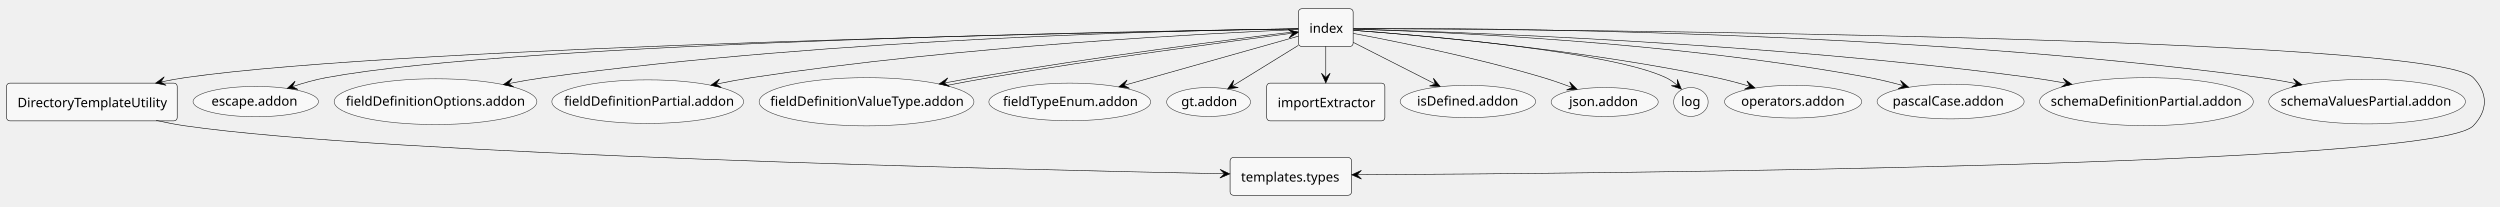
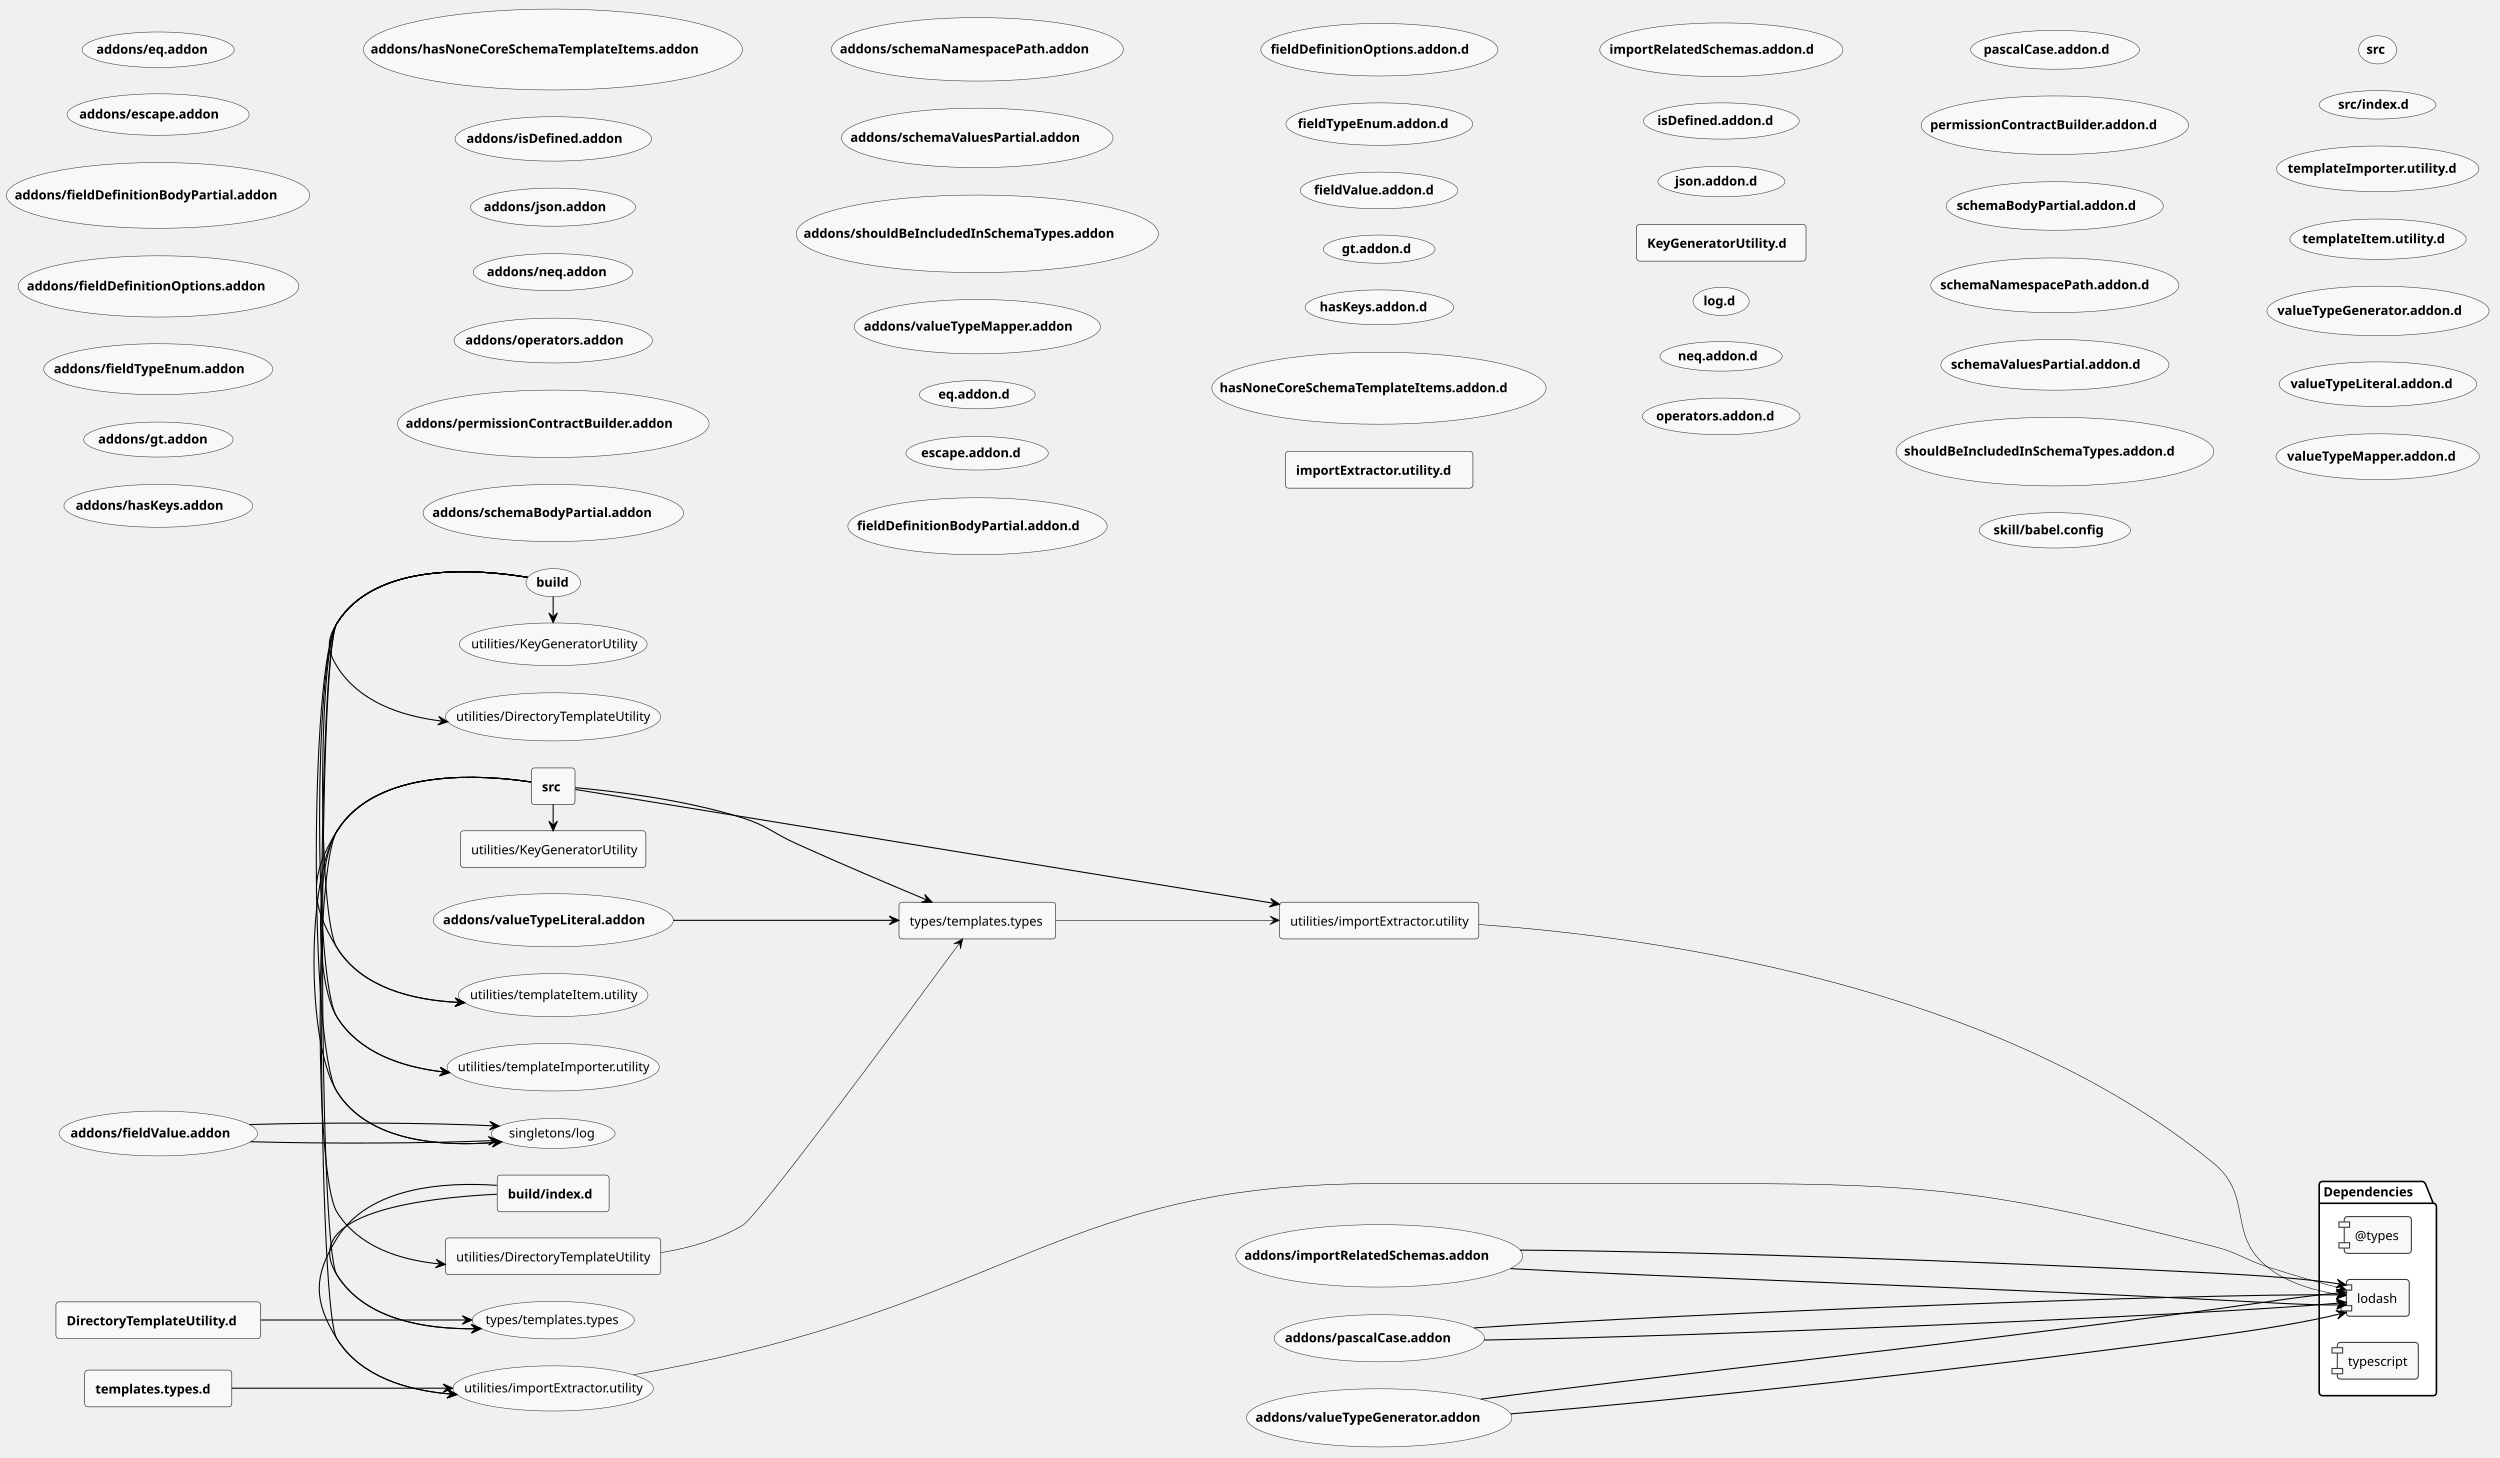
- <svg xmlns="http://www.w3.org/2000/svg" contentScriptType="application/ecmascript" contentStyleType="text/css" height="158.532px" preserveAspectRatio="none" style="width:1917px;height:158px;" version="1.1" viewBox="0 0 1917 158" width="1917.484px" zoomAndPan="magnify">
+ <svg xmlns="http://www.w3.org/2000/svg" contentScriptType="application/ecmascript" contentStyleType="text/css" height="1116.26px" preserveAspectRatio="none" style="width:1914px;height:1116px;" version="1.1" viewBox="0 0 1914 1116" width="1914.288px" zoomAndPan="magnify">
  <defs />
  <g>
-     <rect fill="#F8F8F8" height="28.925" rx="2.516" ry="2.516" style="stroke: #000000; stroke-width: 0.419;" width="41.94" x="995.649" y="6.71" />
-     <text fill="#000000" font-family="Tahoma, sans-serif" font-size="10.066" lengthAdjust="spacingAndGlyphs" textLength="25.164" x="1004.037" y="25.169">index</text>
-     <rect fill="#F8F8F8" height="28.925" rx="2.516" ry="2.516" style="stroke: #000000; stroke-width: 0.419;" width="130.852" x="5.033" y="63.748" />
-     <text fill="#000000" font-family="Tahoma, sans-serif" font-size="10.066" lengthAdjust="spacingAndGlyphs" textLength="114.076" x="13.421" y="82.207">DirectoryTemplateUtility</text>
-     <ellipse cx="196.133" cy="77.895" fill="#F8F8F8" rx="48.086" ry="11.63" style="stroke: #383838; stroke-width: 0.419;" />
-     <text fill="#000000" font-family="Tahoma, sans-serif" font-size="10.066" lengthAdjust="spacingAndGlyphs" textLength="67.942" x="162.162" y="81.034">escape.addon</text>
-     <ellipse cx="333.957" cy="77.947" fill="#F8F8F8" rx="77.705" ry="17.554" style="stroke: #383838; stroke-width: 0.419;" />
-     <text fill="#000000" font-family="Tahoma, sans-serif" font-size="10.066" lengthAdjust="spacingAndGlyphs" textLength="137.562" x="265.176" y="81.086">fieldDefinitionOptions.addon</text>
-     <ellipse cx="496.681" cy="77.947" fill="#F8F8F8" rx="73.51" ry="16.715" style="stroke: #383838; stroke-width: 0.419;" />
-     <text fill="#000000" font-family="Tahoma, sans-serif" font-size="10.066" lengthAdjust="spacingAndGlyphs" textLength="128.335" x="432.514" y="81.086">fieldDefinitionPartial.addon</text>
-     <ellipse cx="664.458" cy="78.034" fill="#F8F8F8" rx="82.335" ry="18.48" style="stroke: #383838; stroke-width: 0.419;" />
-     <text fill="#000000" font-family="Tahoma, sans-serif" font-size="10.066" lengthAdjust="spacingAndGlyphs" textLength="147.628" x="590.644" y="81.174">fieldDefinitionValueType.addon</text>
-     <ellipse cx="820.289" cy="78.165" fill="#F8F8F8" rx="62.019" ry="14.417" style="stroke: #383838; stroke-width: 0.419;" />
-     <text fill="#000000" font-family="Tahoma, sans-serif" font-size="10.066" lengthAdjust="spacingAndGlyphs" textLength="102.333" x="769.122" y="81.304">fieldTypeEnum.addon</text>
-     <ellipse cx="926.746" cy="78.211" fill="#F8F8F8" rx="32.172" ry="11.107" style="stroke: #383838; stroke-width: 0.419;" />
-     <text fill="#000000" font-family="Tahoma, sans-serif" font-size="10.066" lengthAdjust="spacingAndGlyphs" textLength="41.94" x="905.776" y="81.35">gt.addon</text>
-     <rect fill="#F8F8F8" height="28.925" rx="2.516" ry="2.516" style="stroke: #000000; stroke-width: 0.419;" width="90.59" x="971.324" y="63.748" />
-     <text fill="#000000" font-family="Tahoma, sans-serif" font-size="10.066" lengthAdjust="spacingAndGlyphs" textLength="73.814" x="979.712" y="82.207">importExtractor</text>
-     <ellipse cx="1125.608" cy="77.829" fill="#F8F8F8" rx="51.952" ry="12.403" style="stroke: #383838; stroke-width: 0.419;" />
-     <text fill="#000000" font-family="Tahoma, sans-serif" font-size="10.066" lengthAdjust="spacingAndGlyphs" textLength="78.008" x="1086.604" y="80.968">isDefined.addon</text>
-     <ellipse cx="1230.479" cy="78.211" fill="#F8F8F8" rx="41.069" ry="11.107" style="stroke: #383838; stroke-width: 0.419;" />
-     <text fill="#000000" font-family="Tahoma, sans-serif" font-size="10.066" lengthAdjust="spacingAndGlyphs" textLength="54.522" x="1203.218" y="81.35">json.addon</text>
-     <ellipse cx="1296.579" cy="78.186" fill="#F8F8F8" rx="13.224" ry="11.082" style="stroke: #383838; stroke-width: 0.419;" />
-     <text fill="#000000" font-family="Tahoma, sans-serif" font-size="10.066" lengthAdjust="spacingAndGlyphs" textLength="15.098" x="1289.03" y="81.325">log</text>
-     <ellipse cx="1374.975" cy="77.962" fill="#F8F8F8" rx="52.616" ry="12.536" style="stroke: #383838; stroke-width: 0.419;" />
-     <text fill="#000000" font-family="Tahoma, sans-serif" font-size="10.066" lengthAdjust="spacingAndGlyphs" textLength="79.686" x="1335.133" y="81.101">operators.addon</text>
-     <ellipse cx="1495.729" cy="77.872" fill="#F8F8F8" rx="56.358" ry="13.285" style="stroke: #383838; stroke-width: 0.419;" />
-     <text fill="#000000" font-family="Tahoma, sans-serif" font-size="10.066" lengthAdjust="spacingAndGlyphs" textLength="88.912" x="1451.273" y="81.011">pascalCase.addon</text>
-     <ellipse cx="1645.879" cy="77.957" fill="#F8F8F8" rx="81.948" ry="18.403" style="stroke: #383838; stroke-width: 0.419;" />
-     <text fill="#000000" font-family="Tahoma, sans-serif" font-size="10.066" lengthAdjust="spacingAndGlyphs" textLength="146.789" x="1572.485" y="81.096">schemaDefinitionPartial.addon</text>
-     <ellipse cx="1815.07" cy="77.908" fill="#F8F8F8" rx="75.411" ry="17.095" style="stroke: #383838; stroke-width: 0.419;" />
-     <text fill="#000000" font-family="Tahoma, sans-serif" font-size="10.066" lengthAdjust="spacingAndGlyphs" textLength="132.53" x="1748.805" y="81.047">schemaValuesPartial.addon</text>
-     <rect fill="#F8F8F8" height="28.925" rx="2.516" ry="2.516" style="stroke: #000000; stroke-width: 0.419;" width="93.106" x="943.224" y="120.786" />
-     <text fill="#000000" font-family="Tahoma, sans-serif" font-size="10.066" lengthAdjust="spacingAndGlyphs" textLength="76.33" x="951.612" y="139.245">templates.types</text>
-     <path d="M119.687,92.348 C127.039,93.974 134.563,95.423 141.756,96.461 C296.921,118.857 779.905,130.098 938.644,133.257 " fill="none" id="_DirectoryTemplateUtility-&gt;_templates_types" style="stroke: #000000; stroke-width: 0.419;" />
-     <polygon fill="#000000" points="943.014,133.344,935.534,129.838,938.821,133.26,935.4,136.547,943.014,133.344" style="stroke: #000000; stroke-width: 0.419;" />
-     <path d="M725.434,65.611 C736.378,63.487 747.665,61.371 758.27,59.554 C843.441,44.965 944.734,31.602 991.195,25.42 " fill="none" id="fieldDefinitionValueType.addon-&gt;_index" style="stroke: #000000; stroke-width: 0.419;" />
-     <polygon fill="#000000" points="995.514,24.844,987.59,22.511,991.357,25.396,988.472,29.163,995.514,24.844" style="stroke: #000000; stroke-width: 0.419;" />
-     <path d="M995.64,24.029 C949.96,29.386 838.784,43.752 746.527,59.554 C739.265,60.798 731.683,62.183 724.184,63.614 " fill="none" id="_index-&gt;fieldDefinitionValueType.addon" style="stroke: #000000; stroke-width: 0.419;" />
-     <polygon fill="#000000" points="720.029,64.413,728.076,66.283,724.148,63.621,726.809,59.693,720.029,64.413" style="stroke: #000000; stroke-width: 0.419;" />
-     <path d="M995.607,22.148 C879.384,24.107 314.247,34.778 141.756,59.554 C135.808,60.408 129.635,61.546 123.519,62.832 " fill="none" id="_index-&gt;_DirectoryTemplateUtility" style="stroke: #000000; stroke-width: 0.419;" />
-     <polygon fill="#000000" points="119.298,63.744,127.386,65.43,123.398,62.859,125.969,58.871,119.298,63.744" style="stroke: #000000; stroke-width: 0.419;" />
-     <path d="M995.414,22.086 C887.528,23.617 398.848,31.981 249.961,59.554 C241.501,61.121 232.536,63.682 224.406,66.372 " fill="none" id="_index-&gt;escape.addon" style="stroke: #000000; stroke-width: 0.419;" />
-     <polygon fill="#000000" points="220.238,67.786,228.465,68.539,224.21,66.439,226.31,62.184,220.238,67.786" style="stroke: #000000; stroke-width: 0.419;" />
-     <path d="M995.531,22.023 C918.052,23.046 641.958,28.768 416.881,59.554 C408.223,60.739 399.12,62.319 390.243,64.049 " fill="none" id="_index-&gt;fieldDefinitionOptions.addon" style="stroke: #000000; stroke-width: 0.419;" />
-     <polygon fill="#000000" points="385.907,64.909,393.964,66.731,390.02,64.093,392.659,60.149,385.907,64.909" style="stroke: #000000; stroke-width: 0.419;" />
-     <path d="M995.64,22.622 C932.144,25.297 736.492,35.086 576.252,59.554 C567.446,60.899 558.16,62.645 549.159,64.516 " fill="none" id="_index-&gt;fieldDefinitionPartial.addon" style="stroke: #000000; stroke-width: 0.419;" />
-     <polygon fill="#000000" points="545.047,65.382,553.126,67.108,549.151,64.517,551.742,60.542,545.047,65.382" style="stroke: #000000; stroke-width: 0.419;" />
-     <path d="M995.615,27.733 C963.867,36.686 903.046,53.843 862.071,65.398 " fill="none" id="_index-&gt;fieldTypeEnum.addon" style="stroke: #000000; stroke-width: 0.419;" />
-     <polygon fill="#000000" points="857.927,66.569,866.104,67.749,861.964,65.43,864.282,61.29,857.927,66.569" style="stroke: #000000; stroke-width: 0.419;" />
-     <path d="M995.573,34.788 C980.198,44.275 959.555,57.007 944.918,66.033 " fill="none" id="_index-&gt;gt.addon" style="stroke: #000000; stroke-width: 0.419;" />
-     <polygon fill="#000000" points="941.337,68.243,949.523,67.131,944.905,66.039,945.997,61.422,941.337,68.243" style="stroke: #000000; stroke-width: 0.419;" />
-     <path d="M1016.619,35.494 C1016.619,42.667 1016.619,51.541 1016.619,59.256 " fill="none" id="_index-&gt;_importExtractor" style="stroke: #000000; stroke-width: 0.419;" />
-     <polygon fill="#000000" points="1016.619,63.642,1019.974,56.093,1016.619,59.448,1013.263,56.093,1016.619,63.642" style="stroke: #000000; stroke-width: 0.419;" />
-     <path d="M1037.647,32.482 C1055.555,41.577 1081.34,54.668 1100.372,64.331 " fill="none" id="_index-&gt;isDefined.addon" style="stroke: #000000; stroke-width: 0.419;" />
-     <polygon fill="#000000" points="1104.331,66.339,1099.111,59.936,1100.589,64.445,1096.081,65.923,1104.331,66.339" style="stroke: #000000; stroke-width: 0.419;" />
-     <path d="M1037.672,25.613 C1069.563,31.589 1131.877,44.105 1183.539,59.554 C1190.66,61.683 1198.243,64.348 1205.205,66.957 " fill="none" id="_index-&gt;json.addon" style="stroke: #000000; stroke-width: 0.419;" />
-     <polygon fill="#000000" points="1209.441,68.568,1203.571,62.755,1205.519,67.082,1201.192,69.03,1209.441,68.568" style="stroke: #000000; stroke-width: 0.419;" />
-     <path d="M1037.706,23.26 C1091.926,27.241 1234.873,39.4 1277.484,59.554 C1280.528,60.995 1283.431,63.081 1286.014,65.318 " fill="none" id="_index-&gt;log" style="stroke: #000000; stroke-width: 0.419;" />
-     <polygon fill="#000000" points="1289.327,68.414,1286.103,60.808,1286.264,65.55,1281.521,65.71,1289.327,68.414" style="stroke: #000000; stroke-width: 0.419;" />
-     <path d="M1037.874,23.269 C1087.186,26.921 1213.022,37.762 1316.068,59.554 C1324.481,61.334 1333.431,63.743 1341.735,66.209 " fill="none" id="_index-&gt;operators.addon" style="stroke: #000000; stroke-width: 0.419;" />
-     <polygon fill="#000000" points="1345.762,67.422,1339.502,62.031,1341.746,66.212,1337.565,68.456,1345.762,67.422" style="stroke: #000000; stroke-width: 0.419;" />
-     <path d="M1037.63,22.331 C1099.047,24.152 1283.447,31.721 1433.499,59.554 C1442.022,61.135 1451.055,63.367 1459.519,65.715 " fill="none" id="_index-&gt;pascalCase.addon" style="stroke: #000000; stroke-width: 0.419;" />
-     <polygon fill="#000000" points="1463.62,66.874,1457.266,61.596,1459.584,65.736,1455.444,68.054,1463.62,66.874" style="stroke: #000000; stroke-width: 0.419;" />
-     <path d="M1037.605,22.309 C1110.06,24.241 1356.305,32.511 1557.641,59.554 C1566.423,60.734 1575.641,62.257 1584.667,63.913 " fill="none" id="_index-&gt;schemaDefinitionPartial.addon" style="stroke: #000000; stroke-width: 0.419;" />
-     <polygon fill="#000000" points="1588.802,64.683,1581.994,60.004,1584.679,63.916,1580.767,66.601,1588.802,64.683" style="stroke: #000000; stroke-width: 0.419;" />
-     <path d="M1037.857,21.685 C1124.63,21.441 1460.676,23.044 1733.788,59.554 C1742.67,60.742 1752.023,62.387 1761.099,64.2 " fill="none" id="_index-&gt;schemaValuesPartial.addon" style="stroke: #000000; stroke-width: 0.419;" />
-     <polygon fill="#000000" points="1765.243,65.043,1758.517,60.245,1761.133,64.204,1757.175,66.82,1765.243,65.043" style="stroke: #000000; stroke-width: 0.419;" />
-     <path d="M1037.773,21.898 C1168.868,22.556 1865.856,27.553 1896.514,59.554 C1907.863,71.399 1907.871,84.624 1896.514,96.461 C1866.737,127.503 1227.793,133.052 1040.776,134.012 " fill="none" id="_index-&gt;_templates_types" style="stroke: #000000; stroke-width: 0.419;" />
-     <polygon fill="#000000" points="1036.439,134.034,1044.007,137.346,1040.633,134.01,1043.969,130.636,1036.439,134.034" style="stroke: #000000; stroke-width: 0.419;" />
+     <path d="M1778.02,904.513 L1854.722,904.513 A3.672,3.672 0 0 1 1857.17,906.961 L1862.881,921.228 L1862.881,921.228 A2.448,2.448 0 0 1 1865.329,923.676 L1865.329,1066.077 A2.448,2.448 0 0 1 1862.881,1068.525 L1778.02,1068.525 A2.448,2.448 0 0 1 1775.572,1066.077 L1775.572,906.961 A2.448,2.448 0 0 1 1778.02,904.513 " fill="#FFFFFF" style="stroke: #000000; stroke-width: 1.224;" />
+     <line style="stroke: #000000; stroke-width: 1.224;" x1="1775.572" x2="1862.881" y1="921.228" y2="921.228" />
+     <text fill="#000000" font-family="Tahoma, sans-serif" font-size="9.792" font-weight="bold" lengthAdjust="spacingAndGlyphs" textLength="76.702" x="1778.835" y="915.942">Dependencies</text>
+     <rect fill="#F8F8F8" height="28.139" rx="2.448" ry="2.448" style="stroke: #383838; stroke-width: 0.816;" width="51.407" x="1794.747" y="931.441" />
+     <rect fill="#F8F8F8" height="4.08" style="stroke: #383838; stroke-width: 0.816;" width="8.16" x="1790.667" y="935.521" />
+     <rect fill="#F8F8F8" height="4.08" style="stroke: #383838; stroke-width: 0.816;" width="8.16" x="1790.667" y="951.419" />
+     <text fill="#000000" font-family="Tahoma, sans-serif" font-size="9.792" lengthAdjust="spacingAndGlyphs" textLength="35.087" x="1802.907" y="949.397">@types</text>
+     <rect fill="#F8F8F8" height="28.139" rx="2.448" ry="2.448" style="stroke: #383838; stroke-width: 0.816;" width="48.143" x="1796.379" y="979.583" />
+     <rect fill="#F8F8F8" height="4.08" style="stroke: #383838; stroke-width: 0.816;" width="8.16" x="1792.299" y="983.663" />
+     <rect fill="#F8F8F8" height="4.08" style="stroke: #383838; stroke-width: 0.816;" width="8.16" x="1792.299" y="999.562" />
+     <text fill="#000000" font-family="Tahoma, sans-serif" font-size="9.792" lengthAdjust="spacingAndGlyphs" textLength="31.823" x="1804.539" y="997.54">lodash</text>
+     <rect fill="#F8F8F8" height="28.139" rx="2.448" ry="2.448" style="stroke: #383838; stroke-width: 0.816;" width="62.014" x="1789.443" y="1027.726" />
+     <rect fill="#F8F8F8" height="4.08" style="stroke: #383838; stroke-width: 0.816;" width="8.16" x="1785.363" y="1031.806" />
+     <rect fill="#F8F8F8" height="4.08" style="stroke: #383838; stroke-width: 0.816;" width="8.16" x="1785.363" y="1047.705" />
+     <text fill="#000000" font-family="Tahoma, sans-serif" font-size="9.792" lengthAdjust="spacingAndGlyphs" textLength="45.695" x="1797.603" y="1045.683">typescript</text>
+     <ellipse cx="121.072" cy="38.086" fill="#F8F8F8" rx="58.241" ry="13.607" style="stroke: #383838; stroke-width: 0.408;" />
+     <text fill="#000000" font-family="Tahoma, sans-serif" font-size="9.792" font-weight="bold" lengthAdjust="spacingAndGlyphs" textLength="94.654" x="73.745" y="41.139">addons/eq.addon</text>
+     <ellipse cx="121.079" cy="87.699" fill="#F8F8F8" rx="69.672" ry="15.893" style="stroke: #383838; stroke-width: 0.408;" />
+     <text fill="#000000" font-family="Tahoma, sans-serif" font-size="9.792" font-weight="bold" lengthAdjust="spacingAndGlyphs" textLength="120.765" x="60.696" y="90.752">addons/escape.addon</text>
+     <ellipse cx="121.001" cy="149.616" fill="#F8F8F8" rx="116.105" ry="25.179" style="stroke: #383838; stroke-width: 0.408;" />
+     <text fill="#000000" font-family="Tahoma, sans-serif" font-size="9.792" font-weight="bold" lengthAdjust="spacingAndGlyphs" textLength="219.499" x="11.252" y="152.67">addons/fieldDefinitionBodyPartial.addon</text>
+     <ellipse cx="121.335" cy="219.286" fill="#F8F8F8" rx="107.464" ry="23.451" style="stroke: #383838; stroke-width: 0.408;" />
+     <text fill="#000000" font-family="Tahoma, sans-serif" font-size="9.792" font-weight="bold" lengthAdjust="spacingAndGlyphs" textLength="201.547" x="20.562" y="222.34">addons/fieldDefinitionOptions.addon</text>
+     <ellipse cx="121.153" cy="282.651" fill="#F8F8F8" rx="87.698" ry="19.498" style="stroke: #383838; stroke-width: 0.408;" />
+     <text fill="#000000" font-family="Tahoma, sans-serif" font-size="9.792" font-weight="bold" lengthAdjust="spacingAndGlyphs" textLength="159.932" x="41.187" y="285.705">addons/fieldTypeEnum.addon</text>
+     <ellipse cx="121.252" cy="867.81" fill="#F8F8F8" rx="75.965" ry="17.151" style="stroke: #383838; stroke-width: 0.408;" />
+     <text fill="#000000" font-family="Tahoma, sans-serif" font-size="9.792" font-weight="bold" lengthAdjust="spacingAndGlyphs" textLength="134.637" x="53.934" y="870.864">addons/fieldValue.addon</text>
+     <ellipse cx="121.261" cy="336.528" fill="#F8F8F8" rx="57.207" ry="13.4" style="stroke: #383838; stroke-width: 0.408;" />
+     <text fill="#000000" font-family="Tahoma, sans-serif" font-size="9.792" font-weight="bold" lengthAdjust="spacingAndGlyphs" textLength="92.206" x="75.158" y="339.581">addons/gt.addon</text>
+     <ellipse cx="121.207" cy="387.271" fill="#F8F8F8" rx="72.249" ry="16.408" style="stroke: #383838; stroke-width: 0.408;" />
+     <text fill="#000000" font-family="Tahoma, sans-serif" font-size="9.792" font-weight="bold" lengthAdjust="spacingAndGlyphs" textLength="126.477" x="57.969" y="390.324">addons/hasKeys.addon</text>
+     <ellipse cx="423.324" cy="37.909" fill="#F8F8F8" rx="145.075" ry="30.973" style="stroke: #383838; stroke-width: 0.408;" />
+     <text fill="#000000" font-family="Tahoma, sans-serif" font-size="9.792" font-weight="bold" lengthAdjust="spacingAndGlyphs" textLength="279.065" x="283.791" y="40.963">addons/hasNoneCoreSchemaTemplateItems.addon</text>
+     <ellipse cx="1055.944" cy="961.482" fill="#F8F8F8" rx="109.815" ry="23.921" style="stroke: #383838; stroke-width: 0.408;" />
+     <text fill="#000000" font-family="Tahoma, sans-serif" font-size="9.792" font-weight="bold" lengthAdjust="spacingAndGlyphs" textLength="206.443" x="952.722" y="964.535">addons/importRelatedSchemas.addon</text>
+     <ellipse cx="423.642" cy="106.352" fill="#F8F8F8" rx="75.219" ry="17.002" style="stroke: #383838; stroke-width: 0.408;" />
+     <text fill="#000000" font-family="Tahoma, sans-serif" font-size="9.792" font-weight="bold" lengthAdjust="spacingAndGlyphs" textLength="133.005" x="357.14" y="109.405">addons/isDefined.addon</text>
+     <ellipse cx="423.417" cy="158.611" fill="#F8F8F8" rx="63.162" ry="14.591" style="stroke: #383838; stroke-width: 0.408;" />
+     <text fill="#000000" font-family="Tahoma, sans-serif" font-size="9.792" font-weight="bold" lengthAdjust="spacingAndGlyphs" textLength="106.077" x="370.378" y="161.665">addons/json.addon</text>
+     <ellipse cx="423.33" cy="208.369" fill="#F8F8F8" rx="61.035" ry="14.165" style="stroke: #383838; stroke-width: 0.408;" />
+     <text fill="#000000" font-family="Tahoma, sans-serif" font-size="9.792" font-weight="bold" lengthAdjust="spacingAndGlyphs" textLength="101.181" x="372.739" y="211.422">addons/neq.addon</text>
+     <ellipse cx="423.573" cy="260.721" fill="#F8F8F8" rx="75.965" ry="17.151" style="stroke: #383838; stroke-width: 0.408;" />
+     <text fill="#000000" font-family="Tahoma, sans-serif" font-size="9.792" font-weight="bold" lengthAdjust="spacingAndGlyphs" textLength="134.637" x="356.254" y="263.775">addons/operators.addon</text>
+     <ellipse cx="1055.977" cy="1024.564" fill="#F8F8F8" rx="80.473" ry="18.053" style="stroke: #383838; stroke-width: 0.408;" />
+     <text fill="#000000" font-family="Tahoma, sans-serif" font-size="9.792" font-weight="bold" lengthAdjust="spacingAndGlyphs" textLength="144.428" x="983.763" y="1027.617">addons/pascalCase.addon</text>
+     <ellipse cx="423.62" cy="324.459" fill="#F8F8F8" rx="119.26" ry="25.81" style="stroke: #383838; stroke-width: 0.408;" />
+     <text fill="#000000" font-family="Tahoma, sans-serif" font-size="9.792" font-weight="bold" lengthAdjust="spacingAndGlyphs" textLength="226.026" x="310.607" y="327.512">addons/permissionContractBuilder.addon</text>
+     <ellipse cx="423.605" cy="392.753" fill="#F8F8F8" rx="99.661" ry="21.89" style="stroke: #383838; stroke-width: 0.408;" />
+     <text fill="#000000" font-family="Tahoma, sans-serif" font-size="9.792" font-weight="bold" lengthAdjust="spacingAndGlyphs" textLength="185.227" x="330.991" y="395.807">addons/schemaBodyPartial.addon</text>
+     <ellipse cx="748.242" cy="37.778" fill="#F8F8F8" rx="111.778" ry="24.314" style="stroke: #383838; stroke-width: 0.408;" />
+     <text fill="#000000" font-family="Tahoma, sans-serif" font-size="9.792" font-weight="bold" lengthAdjust="spacingAndGlyphs" textLength="210.523" x="642.981" y="40.831">addons/schemaNamespacePath.addon</text>
+     <ellipse cx="748.161" cy="105.569" fill="#F8F8F8" rx="103.945" ry="22.747" style="stroke: #383838; stroke-width: 0.408;" />
+     <text fill="#000000" font-family="Tahoma, sans-serif" font-size="9.792" font-weight="bold" lengthAdjust="spacingAndGlyphs" textLength="194.203" x="651.06" y="108.623">addons/schemaValuesPartial.addon</text>
+     <ellipse cx="748.232" cy="179.022" fill="#F8F8F8" rx="138.695" ry="29.697" style="stroke: #383838; stroke-width: 0.408;" />
+     <text fill="#000000" font-family="Tahoma, sans-serif" font-size="9.792" font-weight="bold" lengthAdjust="spacingAndGlyphs" textLength="266.009" x="615.227" y="182.075">addons/shouldBeIncludedInSchemaTypes.addon</text>
+     <ellipse cx="1055.894" cy="1085.501" fill="#F8F8F8" rx="101.606" ry="22.28" style="stroke: #383838; stroke-width: 0.408;" />
+     <text fill="#000000" font-family="Tahoma, sans-serif" font-size="9.792" font-weight="bold" lengthAdjust="spacingAndGlyphs" textLength="189.307" x="961.241" y="1088.555">addons/valueTypeGenerator.addon</text>
+     <ellipse cx="423.617" cy="704.542" fill="#F8F8F8" rx="91.921" ry="20.343" style="stroke: #383838; stroke-width: 0.408;" />
+     <text fill="#000000" font-family="Tahoma, sans-serif" font-size="9.792" font-weight="bold" lengthAdjust="spacingAndGlyphs" textLength="168.908" x="339.163" y="707.595">addons/valueTypeLiteral.addon</text>
+     <ellipse cx="748.243" cy="250.096" fill="#F8F8F8" rx="94.236" ry="20.805" style="stroke: #383838; stroke-width: 0.408;" />
+     <text fill="#000000" font-family="Tahoma, sans-serif" font-size="9.792" font-weight="bold" lengthAdjust="spacingAndGlyphs" textLength="173.804" x="661.341" y="253.149">addons/valueTypeMapper.addon</text>
+     <ellipse cx="423.597" cy="446.13" fill="#F8F8F8" rx="20.911" ry="10.805" style="stroke: #383838; stroke-width: 0.408;" />
+     <text fill="#000000" font-family="Tahoma, sans-serif" font-size="9.792" font-weight="bold" lengthAdjust="spacingAndGlyphs" textLength="26.111" x="410.542" y="449.184">build</text>
+     <rect fill="#F8F8F8" height="28.139" rx="2.448" ry="2.448" style="stroke: #000000; stroke-width: 0.408;" width="85.678" x="380.654" y="899.617" />
+     <text fill="#000000" font-family="Tahoma, sans-serif" font-size="9.792" font-weight="bold" lengthAdjust="spacingAndGlyphs" textLength="69.358" x="388.814" y="917.574">build/index.d</text>
+     <rect fill="#F8F8F8" height="28.139" rx="2.448" ry="2.448" style="stroke: #000000; stroke-width: 0.408;" width="156.668" x="42.839" y="996.719" />
+     <text fill="#000000" font-family="Tahoma, sans-serif" font-size="9.792" font-weight="bold" lengthAdjust="spacingAndGlyphs" textLength="140.349" x="50.999" y="1014.675">DirectoryTemplateUtility.d</text>
+     <ellipse cx="748.184" cy="302.143" fill="#F8F8F8" rx="44.401" ry="10.839" style="stroke: #383838; stroke-width: 0.408;" />
+     <text fill="#000000" font-family="Tahoma, sans-serif" font-size="9.792" font-weight="bold" lengthAdjust="spacingAndGlyphs" textLength="59.566" x="718.4" y="305.197">eq.addon.d</text>
+     <ellipse cx="748.071" cy="347" fill="#F8F8F8" rx="54.489" ry="12.856" style="stroke: #383838; stroke-width: 0.408;" />
+     <text fill="#000000" font-family="Tahoma, sans-serif" font-size="9.792" font-weight="bold" lengthAdjust="spacingAndGlyphs" textLength="85.678" x="705.232" y="350.053">escape.addon.d</text>
+     <ellipse cx="748.384" cy="402.875" fill="#F8F8F8" rx="99.272" ry="21.813" style="stroke: #383838; stroke-width: 0.408;" />
+     <text fill="#000000" font-family="Tahoma, sans-serif" font-size="9.792" font-weight="bold" lengthAdjust="spacingAndGlyphs" textLength="184.411" x="656.178" y="405.929">fieldDefinitionBodyPartial.addon.d</text>
+     <ellipse cx="1056.071" cy="38.063" fill="#F8F8F8" rx="90.767" ry="20.112" style="stroke: #383838; stroke-width: 0.408;" />
+     <text fill="#000000" font-family="Tahoma, sans-serif" font-size="9.792" font-weight="bold" lengthAdjust="spacingAndGlyphs" textLength="166.46" x="972.841" y="41.117">fieldDefinitionOptions.addon.d</text>
+     <ellipse cx="1055.99" cy="95.002" fill="#F8F8F8" rx="71.51" ry="16.26" style="stroke: #383838; stroke-width: 0.408;" />
+     <text fill="#000000" font-family="Tahoma, sans-serif" font-size="9.792" font-weight="bold" lengthAdjust="spacingAndGlyphs" textLength="124.845" x="993.567" y="98.056">fieldTypeEnum.addon.d</text>
+     <ellipse cx="1055.827" cy="145.805" fill="#F8F8F8" rx="60.332" ry="14.025" style="stroke: #383838; stroke-width: 0.408;" />
+     <text fill="#000000" font-family="Tahoma, sans-serif" font-size="9.792" font-weight="bold" lengthAdjust="spacingAndGlyphs" textLength="99.549" x="1006.052" y="148.859">fieldValue.addon.d</text>
+     <ellipse cx="1055.876" cy="190.729" fill="#F8F8F8" rx="42.837" ry="10.805" style="stroke: #383838; stroke-width: 0.408;" />
+     <text fill="#000000" font-family="Tahoma, sans-serif" font-size="9.792" font-weight="bold" lengthAdjust="spacingAndGlyphs" textLength="57.119" x="1027.316" y="193.782">gt.addon.d</text>
+     <ellipse cx="1056.031" cy="235.278" fill="#F8F8F8" rx="56.864" ry="13.331" style="stroke: #383838; stroke-width: 0.408;" />
+     <text fill="#000000" font-family="Tahoma, sans-serif" font-size="9.792" font-weight="bold" lengthAdjust="spacingAndGlyphs" textLength="91.39" x="1010.336" y="238.331">hasKeys.addon.d</text>
+     <ellipse cx="1055.733" cy="297.233" fill="#F8F8F8" rx="127.964" ry="27.551" style="stroke: #383838; stroke-width: 0.408;" />
+     <text fill="#000000" font-family="Tahoma, sans-serif" font-size="9.792" font-weight="bold" lengthAdjust="spacingAndGlyphs" textLength="243.978" x="933.744" y="300.286">hasNoneCoreSchemaTemplateItems.addon.d</text>
+     <rect fill="#F8F8F8" height="28.139" rx="2.448" ry="2.448" style="stroke: #000000; stroke-width: 0.408;" width="143.612" x="984.071" y="345.567" />
+     <text fill="#000000" font-family="Tahoma, sans-serif" font-size="9.792" font-weight="bold" lengthAdjust="spacingAndGlyphs" textLength="127.293" x="992.231" y="363.524">importExtractor.utility.d</text>
+     <ellipse cx="1317.863" cy="38.117" fill="#F8F8F8" rx="93.078" ry="20.574" style="stroke: #383838; stroke-width: 0.408;" />
+     <text fill="#000000" font-family="Tahoma, sans-serif" font-size="9.792" font-weight="bold" lengthAdjust="spacingAndGlyphs" textLength="171.356" x="1232.185" y="41.171">importRelatedSchemas.addon.d</text>
+     <ellipse cx="1317.872" cy="92.627" fill="#F8F8F8" rx="59.632" ry="13.885" style="stroke: #383838; stroke-width: 0.408;" />
+     <text fill="#000000" font-family="Tahoma, sans-serif" font-size="9.792" font-weight="bold" lengthAdjust="spacingAndGlyphs" textLength="97.918" x="1268.914" y="95.68">isDefined.addon.d</text>
+     <ellipse cx="1317.888" cy="138.977" fill="#F8F8F8" rx="48.632" ry="11.685" style="stroke: #383838; stroke-width: 0.408;" />
+     <text fill="#000000" font-family="Tahoma, sans-serif" font-size="9.792" font-weight="bold" lengthAdjust="spacingAndGlyphs" textLength="70.99" x="1282.393" y="142.031">json.addon.d</text>
+     <rect fill="#F8F8F8" height="28.139" rx="2.448" ry="2.448" style="stroke: #000000; stroke-width: 0.408;" width="129.741" x="1252.937" y="171.764" />
+     <text fill="#000000" font-family="Tahoma, sans-serif" font-size="9.792" font-weight="bold" lengthAdjust="spacingAndGlyphs" textLength="113.421" x="1261.097" y="189.72">KeyGeneratorUtility.d</text>
+     <ellipse cx="1317.672" cy="230.712" fill="#F8F8F8" rx="21.488" ry="10.805" style="stroke: #383838; stroke-width: 0.408;" />
+     <text fill="#000000" font-family="Tahoma, sans-serif" font-size="9.792" font-weight="bold" lengthAdjust="spacingAndGlyphs" textLength="26.927" x="1304.208" y="233.765">log.d</text>
+     <ellipse cx="1317.666" cy="272.835" fill="#F8F8F8" rx="46.778" ry="11.314" style="stroke: #383838; stroke-width: 0.408;" />
+     <text fill="#000000" font-family="Tahoma, sans-serif" font-size="9.792" font-weight="bold" lengthAdjust="spacingAndGlyphs" textLength="66.094" x="1284.619" y="275.889">neq.addon.d</text>
+     <ellipse cx="1317.757" cy="318.793" fill="#F8F8F8" rx="60.332" ry="14.025" style="stroke: #383838; stroke-width: 0.408;" />
+     <text fill="#000000" font-family="Tahoma, sans-serif" font-size="9.792" font-weight="bold" lengthAdjust="spacingAndGlyphs" textLength="99.549" x="1267.982" y="321.847">operators.addon.d</text>
+     <ellipse cx="1573.339" cy="38.132" fill="#F8F8F8" rx="64.592" ry="14.877" style="stroke: #383838; stroke-width: 0.408;" />
+     <text fill="#000000" font-family="Tahoma, sans-serif" font-size="9.792" font-weight="bold" lengthAdjust="spacingAndGlyphs" textLength="109.341" x="1518.668" y="41.186">pascalCase.addon.d</text>
+     <ellipse cx="1573.189" cy="95.874" fill="#F8F8F8" rx="102.385" ry="22.435" style="stroke: #383838; stroke-width: 0.408;" />
+     <text fill="#000000" font-family="Tahoma, sans-serif" font-size="9.792" font-weight="bold" lengthAdjust="spacingAndGlyphs" textLength="190.939" x="1477.719" y="98.927">permissionContractBuilder.addon.d</text>
+     <ellipse cx="1573.102" cy="157.708" fill="#F8F8F8" rx="83.124" ry="18.583" style="stroke: #383838; stroke-width: 0.408;" />
+     <text fill="#000000" font-family="Tahoma, sans-serif" font-size="9.792" font-weight="bold" lengthAdjust="spacingAndGlyphs" textLength="150.14" x="1498.032" y="160.761">schemaBodyPartial.addon.d</text>
+     <ellipse cx="1573.156" cy="218.427" fill="#F8F8F8" rx="95.008" ry="20.96" style="stroke: #383838; stroke-width: 0.408;" />
+     <text fill="#000000" font-family="Tahoma, sans-serif" font-size="9.792" font-weight="bold" lengthAdjust="spacingAndGlyphs" textLength="175.436" x="1485.438" y="221.481">schemaNamespacePath.addon.d</text>
+     <ellipse cx="1573.215" cy="279.311" fill="#F8F8F8" rx="87.316" ry="19.422" style="stroke: #383838; stroke-width: 0.408;" />
+     <text fill="#000000" font-family="Tahoma, sans-serif" font-size="9.792" font-weight="bold" lengthAdjust="spacingAndGlyphs" textLength="159.116" x="1493.657" y="282.365">schemaValuesPartial.addon.d</text>
+     <ellipse cx="1573.257" cy="345.74" fill="#F8F8F8" rx="121.63" ry="26.284" style="stroke: #383838; stroke-width: 0.408;" />
+     <text fill="#000000" font-family="Tahoma, sans-serif" font-size="9.792" font-weight="bold" lengthAdjust="spacingAndGlyphs" textLength="230.922" x="1457.796" y="348.794">shouldBeIncludedInSchemaTypes.addon.d</text>
+     <ellipse cx="423.556" cy="867.807" fill="#F8F8F8" rx="47.39" ry="11.436" style="stroke: #383838; stroke-width: 0.408;" />
+     <text fill="#000000" font-family="Tahoma, sans-serif" font-size="9.792" lengthAdjust="spacingAndGlyphs" textLength="67.726" x="389.693" y="870.86">singletons/log</text>
+     <ellipse cx="1573.169" cy="406.024" fill="#F8F8F8" rx="57.895" ry="13.537" style="stroke: #383838; stroke-width: 0.408;" />
+     <text fill="#000000" font-family="Tahoma, sans-serif" font-size="9.792" font-weight="bold" lengthAdjust="spacingAndGlyphs" textLength="93.838" x="1526.251" y="409.077">skill/babel.config</text>
+     <ellipse cx="1820.328" cy="38.141" fill="#F8F8F8" rx="14.565" ry="10.805" style="stroke: #383838; stroke-width: 0.408;" />
+     <text fill="#000000" font-family="Tahoma, sans-serif" font-size="9.792" font-weight="bold" lengthAdjust="spacingAndGlyphs" textLength="17.136" x="1811.76" y="41.194">src</text>
+     <rect fill="#F8F8F8" height="28.139" rx="2.448" ry="2.448" style="stroke: #000000; stroke-width: 0.408;" width="33.455" x="406.766" y="587.913" />
+     <text fill="#000000" font-family="Tahoma, sans-serif" font-size="9.792" font-weight="bold" lengthAdjust="spacingAndGlyphs" textLength="17.136" x="414.926" y="605.87">src</text>
+     <ellipse cx="1820.264" cy="80.255" fill="#F8F8F8" rx="44.692" ry="10.897" style="stroke: #383838; stroke-width: 0.408;" />
+     <text fill="#000000" font-family="Tahoma, sans-serif" font-size="9.792" font-weight="bold" lengthAdjust="spacingAndGlyphs" textLength="60.383" x="1790.072" y="83.309">src/index.d</text>
+     <ellipse cx="1820.395" cy="129.24" fill="#F8F8F8" rx="77.463" ry="17.451" style="stroke: #383838; stroke-width: 0.408;" />
+     <text fill="#000000" font-family="Tahoma, sans-serif" font-size="9.792" font-weight="bold" lengthAdjust="spacingAndGlyphs" textLength="137.901" x="1751.445" y="132.294">templateImporter.utility.d</text>
+     <ellipse cx="1820.614" cy="183.139" fill="#F8F8F8" rx="67.482" ry="15.455" style="stroke: #383838; stroke-width: 0.408;" />
+     <text fill="#000000" font-family="Tahoma, sans-serif" font-size="9.792" font-weight="bold" lengthAdjust="spacingAndGlyphs" textLength="115.869" x="1762.68" y="186.192">templateItem.utility.d</text>
+     <rect fill="#F8F8F8" height="28.139" rx="2.448" ry="2.448" style="stroke: #000000; stroke-width: 0.408;" width="112.605" x="64.87" y="1048.942" />
+     <text fill="#000000" font-family="Tahoma, sans-serif" font-size="9.792" font-weight="bold" lengthAdjust="spacingAndGlyphs" textLength="96.286" x="73.03" y="1066.898">templates.types.d</text>
+     <ellipse cx="423.574" cy="1010.688" fill="#F8F8F8" rx="62.095" ry="14.377" style="stroke: #383838; stroke-width: 0.408;" />
+     <text fill="#000000" font-family="Tahoma, sans-serif" font-size="9.792" lengthAdjust="spacingAndGlyphs" textLength="103.629" x="371.76" y="1013.742">types/templates.types</text>
+     <rect fill="#F8F8F8" height="28.139" rx="2.448" ry="2.448" style="stroke: #000000; stroke-width: 0.408;" width="119.949" x="688.279" y="690.727" />
+     <text fill="#000000" font-family="Tahoma, sans-serif" font-size="9.792" lengthAdjust="spacingAndGlyphs" textLength="103.629" x="696.439" y="708.683">types/templates.types</text>
+     <ellipse cx="423.444" cy="548.818" fill="#F8F8F8" rx="82.365" ry="18.431" style="stroke: #383838; stroke-width: 0.408;" />
+     <text fill="#000000" font-family="Tahoma, sans-serif" font-size="9.792" lengthAdjust="spacingAndGlyphs" textLength="148.508" x="349.19" y="551.872">utilities/DirectoryTemplateUtility</text>
+     <rect fill="#F8F8F8" height="28.139" rx="2.448" ry="2.448" style="stroke: #000000; stroke-width: 0.408;" width="164.828" x="341.079" y="947.76" />
+     <text fill="#000000" font-family="Tahoma, sans-serif" font-size="9.792" lengthAdjust="spacingAndGlyphs" textLength="148.508" x="349.239" y="965.717">utilities/DirectoryTemplateUtility</text>
+     <ellipse cx="423.505" cy="1062.979" fill="#F8F8F8" rx="76.713" ry="17.301" style="stroke: #383838; stroke-width: 0.408;" />
+     <text fill="#000000" font-family="Tahoma, sans-serif" font-size="9.792" lengthAdjust="spacingAndGlyphs" textLength="136.269" x="355.37" y="1066.032">utilities/importExtractor.utility</text>
+     <rect fill="#F8F8F8" height="28.139" rx="2.448" ry="2.448" style="stroke: #000000; stroke-width: 0.408;" width="152.588" x="979.583" y="690.727" />
+     <text fill="#000000" font-family="Tahoma, sans-serif" font-size="9.792" lengthAdjust="spacingAndGlyphs" textLength="136.269" x="987.743" y="708.683">utilities/importExtractor.utility</text>
+     <ellipse cx="423.567" cy="493.274" fill="#F8F8F8" rx="71.879" ry="16.334" style="stroke: #383838; stroke-width: 0.408;" />
+     <text fill="#000000" font-family="Tahoma, sans-serif" font-size="9.792" lengthAdjust="spacingAndGlyphs" textLength="125.661" x="360.736" y="496.328">utilities/KeyGeneratorUtility</text>
+     <rect fill="#F8F8F8" height="28.139" rx="2.448" ry="2.448" style="stroke: #000000; stroke-width: 0.408;" width="141.981" x="352.503" y="636.056" />
+     <text fill="#000000" font-family="Tahoma, sans-serif" font-size="9.792" lengthAdjust="spacingAndGlyphs" textLength="125.661" x="360.663" y="654.012">utilities/KeyGeneratorUtility</text>
+     <ellipse cx="423.532" cy="817.048" fill="#F8F8F8" rx="81.229" ry="18.204" style="stroke: #383838; stroke-width: 0.408;" />
+     <text fill="#000000" font-family="Tahoma, sans-serif" font-size="9.792" lengthAdjust="spacingAndGlyphs" textLength="146.06" x="350.502" y="820.102">utilities/templateImporter.utility</text>
+     <ellipse cx="423.49" cy="761.879" fill="#F8F8F8" rx="72.618" ry="16.482" style="stroke: #383838; stroke-width: 0.408;" />
+     <text fill="#000000" font-family="Tahoma, sans-serif" font-size="9.792" lengthAdjust="spacingAndGlyphs" textLength="127.293" x="359.843" y="764.933">utilities/templateItem.utility</text>
+     <ellipse cx="1820.614" cy="238.054" fill="#F8F8F8" rx="85.025" ry="18.963" style="stroke: #383838; stroke-width: 0.408;" />
+     <text fill="#000000" font-family="Tahoma, sans-serif" font-size="9.792" font-weight="bold" lengthAdjust="spacingAndGlyphs" textLength="154.22" x="1743.504" y="241.107">valueTypeGenerator.addon.d</text>
+     <ellipse cx="1820.564" cy="294.102" fill="#F8F8F8" rx="75.592" ry="17.077" style="stroke: #383838; stroke-width: 0.408;" />
+     <text fill="#000000" font-family="Tahoma, sans-serif" font-size="9.792" font-weight="bold" lengthAdjust="spacingAndGlyphs" textLength="133.821" x="1753.654" y="297.155">valueTypeLiteral.addon.d</text>
+     <ellipse cx="1820.362" cy="349.63" fill="#F8F8F8" rx="77.838" ry="17.526" style="stroke: #383838; stroke-width: 0.408;" />
+     <text fill="#000000" font-family="Tahoma, sans-serif" font-size="9.792" font-weight="bold" lengthAdjust="spacingAndGlyphs" textLength="138.716" x="1751.004" y="352.683">valueTypeMapper.addon.d</text>
+     <path d="M191.729,874.105 C248.849,875.729 328.008,875.438 377.241,873.234 " fill="none" id="&lt;b&gt;addons/fieldValue.addon&lt;/b&gt;-&gt;singletons/log" style="stroke: #000000; stroke-width: 0.816;" />
+     <polygon fill="#000000" points="381.321,873.043,373.832,870.127,377.246,873.235,374.138,876.648,381.321,873.043" style="stroke: #000000; stroke-width: 0.816;" />
+     <path d="M190.973,860.981 C248.481,859.186 328.716,859.506 378.1,861.943 " fill="none" id="&lt;b&gt;addons/fieldValue.addon&lt;/b&gt;-&gt;singletons/log-1" style="stroke: #000000; stroke-width: 0.816;" />
+     <polygon fill="#000000" points="382.19,862.153,375.024,858.516,378.116,861.944,374.688,865.035,382.19,862.153" style="stroke: #000000; stroke-width: 0.816;" />
+     <path d="M1156.48,971.29 C1282.1,978.016 1504.503,985.342 1694.79,995.087 C1728.212,996.799 1766.629,999.406 1791.924,999.076 " fill="none" id="&lt;b&gt;addons/importRelatedSchemas.addon&lt;/b&gt;-&gt;lodash" style="stroke: #000000; stroke-width: 0.816;" />
+     <polygon fill="#000000" points="1796.175,998.988,1788.767,995.872,1792.096,999.07,1788.898,1002.399,1796.175,998.988" style="stroke: #000000; stroke-width: 0.816;" />
+     <path d="M1163.709,957.102 C1290.496,957.895 1508.102,965.127 1694.79,974.688 C1728.212,976.4 1766.629,979.007 1791.924,983.124 " fill="none" id="&lt;b&gt;addons/importRelatedSchemas.addon&lt;/b&gt;-&gt;lodash-1" style="stroke: #000000; stroke-width: 0.816;" />
+     <polygon fill="#000000" points="1796.175,983.854,1789.487,979.399,1792.154,983.166,1788.386,985.833,1796.175,983.854" style="stroke: #000000; stroke-width: 0.816;" />
+     <path d="M1136.186,1025.935 C1303.699,1023.153 1686.271,1007.027 1792.071,997.547 " fill="none" id="&lt;b&gt;addons/pascalCase.addon&lt;/b&gt;-&gt;lodash" style="stroke: #000000; stroke-width: 0.816;" />
+     <polygon fill="#000000" points="1796.314,997.156,1788.702,994.577,1792.251,997.529,1789.299,1001.077,1796.314,997.156" style="stroke: #000000; stroke-width: 0.816;" />
+     <path d="M1128.467,1016.658 C1291.467,1005.451 1683.758,990.057 1791.72,991.352 " fill="none" id="&lt;b&gt;addons/pascalCase.addon&lt;/b&gt;-&gt;lodash-1" style="stroke: #000000; stroke-width: 0.816;" />
+     <polygon fill="#000000" points="1796.044,991.416,1788.748,988.048,1791.965,991.358,1788.655,994.575,1796.044,991.416" style="stroke: #000000; stroke-width: 0.816;" />
+     <path d="M1156.602,1082.439 C1282.353,1072.449 1504.887,1048.52 1694.79,1022.83 C1728.294,1018.298 1766.694,1012.127 1791.957,1005.797 " fill="none" id="&lt;b&gt;addons/valueTypeGenerator.addon&lt;/b&gt;-&gt;lodash" style="stroke: #000000; stroke-width: 0.816;" />
+     <polygon fill="#000000" points="1796.208,1004.697,1788.279,1003.384,1792.259,1005.723,1789.92,1009.702,1796.208,1004.697" style="stroke: #000000; stroke-width: 0.816;" />
+     <path d="M1133.681,1071.219 C1253.736,1055.105 1492.729,1029.764 1694.79,1002.431 C1728.294,997.899 1766.694,991.728 1791.957,989.846 " fill="none" id="&lt;b&gt;addons/valueTypeGenerator.addon&lt;/b&gt;-&gt;lodash-1" style="stroke: #000000; stroke-width: 0.816;" />
+     <polygon fill="#000000" points="1796.208,989.563,1788.657,986.81,1792.137,989.843,1789.105,993.323,1796.208,989.563" style="stroke: #000000; stroke-width: 0.816;" />
+     <path d="M515.394,704.598 C569.113,704.598 635.762,704.598 683.829,704.598 " fill="none" id="&lt;b&gt;addons/valueTypeLiteral.addon&lt;/b&gt;-&gt;_types_templates_types" style="stroke: #000000; stroke-width: 0.816;" />
+     <polygon fill="#000000" points="688.13,704.598,680.787,701.335,684.05,704.598,680.787,707.862,688.13,704.598" style="stroke: #000000; stroke-width: 0.816;" />
+     <path d="M404.019,442.021 C367.025,435.875 287.625,429.169 257.85,477.348 C236.925,511.205 236.925,801.706 257.85,835.563 C282.196,874.957 339.63,877.991 380.009,874.547 " fill="none" id="&lt;b&gt;build&lt;/b&gt;-&gt;singletons/log" style="stroke: #000000; stroke-width: 0.816;" />
+     <polygon fill="#000000" points="384.107,874.17,376.495,871.592,380.044,874.543,377.092,878.092,384.107,874.17" style="stroke: #000000; stroke-width: 0.816;" />
+     <path d="M404.019,442.021 C367.025,435.875 287.625,429.169 257.85,477.348 C243.288,500.909 243.288,952.35 257.85,975.912 C279.199,1010.455 325.779,1017.807 364.122,1017.261 " fill="none" id="&lt;b&gt;build&lt;/b&gt;-&gt;types/templates.types" style="stroke: #000000; stroke-width: 0.816;" />
+     <polygon fill="#000000" points="368.279,1017.17,360.866,1014.066,364.2,1017.259,361.008,1020.593,368.279,1017.17" style="stroke: #000000; stroke-width: 0.816;" />
+     <path d="M404.019,442.021 C367.025,435.875 287.625,429.169 257.85,477.348 C250.223,489.688 250.223,497.647 257.85,509.987 C274.678,537.217 306.949,548.337 338.569,552.108 " fill="none" id="&lt;b&gt;build&lt;/b&gt;-&gt;utilities/DirectoryTemplateUtility" style="stroke: #000000; stroke-width: 0.816;" />
+     <polygon fill="#000000" points="342.822,552.572,335.876,548.53,338.766,552.129,335.167,555.02,342.822,552.572" style="stroke: #000000; stroke-width: 0.816;" />
+     <path d="M404.019,442.021 C367.025,435.875 287.625,429.169 257.85,477.348 C241.858,503.223 241.858,998.996 257.85,1024.87 C275.921,1054.111 311.855,1064.595 345.649,1067.338 " fill="none" id="&lt;b&gt;build&lt;/b&gt;-&gt;utilities/importExtractor.utility" style="stroke: #000000; stroke-width: 0.816;" />
+     <polygon fill="#000000" points="349.757,1067.635,342.669,1063.849,345.688,1067.34,342.197,1070.36,349.757,1067.635" style="stroke: #000000; stroke-width: 0.816;" />
+     <path d="M423.493,456.722 C423.493,461.904 423.493,467.086 423.493,472.269 " fill="none" id="&lt;b&gt;build&lt;/b&gt;-&gt;utilities/KeyGeneratorUtility" style="stroke: #000000; stroke-width: 0.816;" />
+     <polygon fill="#000000" points="423.493,476.621,426.757,469.277,423.493,472.541,420.229,469.277,423.493,476.621" style="stroke: #000000; stroke-width: 0.816;" />
+     <path d="M404.019,442.021 C367.025,435.875 287.625,429.169 257.85,477.348 C240.261,505.807 240.261,749.986 257.85,778.444 C274.901,806.035 307.806,817.086 339.825,820.712 " fill="none" id="&lt;b&gt;build&lt;/b&gt;-&gt;utilities/templateImporter.utility" style="stroke: #000000; stroke-width: 0.816;" />
+     <polygon fill="#000000" points="344.13,821.155,337.161,817.154,340.072,820.736,336.49,823.647,344.13,821.155" style="stroke: #000000; stroke-width: 0.816;" />
+     <path d="M404.019,442.021 C367.025,435.875 287.625,429.169 257.85,477.348 C243.359,500.794 243.359,701.96 257.85,725.406 C276.963,756.332 316.182,765.871 351.659,767.461 " fill="none" id="&lt;b&gt;build&lt;/b&gt;-&gt;utilities/templateItem.utility" style="stroke: #000000; stroke-width: 0.816;" />
+     <polygon fill="#000000" points="355.743,767.609,348.524,764.079,351.666,767.46,348.285,770.602,355.743,767.609" style="stroke: #000000; stroke-width: 0.816;" />
+     <path d="M380.433,914.298 C322.214,917.144 228.808,928.921 257.85,975.912 C279.199,1010.455 325.779,1017.807 364.122,1017.261 " fill="none" id="_build_index_d-&gt;types/templates.types" style="stroke: #000000; stroke-width: 0.816;" />
+     <polygon fill="#000000" points="368.279,1017.17,360.866,1014.066,364.2,1017.259,361.008,1020.593,368.279,1017.17" style="stroke: #000000; stroke-width: 0.816;" />
+     <path d="M380.367,907.51 C339.996,904.7 282.332,908.554 257.85,948.168 C239.927,977.167 239.927,995.872 257.85,1024.87 C275.921,1054.111 311.855,1064.595 345.649,1067.338 " fill="none" id="_build_index_d-&gt;utilities/importExtractor.utility" style="stroke: #000000; stroke-width: 0.816;" />
+     <polygon fill="#000000" points="349.757,1067.635,342.669,1063.849,345.688,1067.34,342.197,1070.36,349.757,1067.635" style="stroke: #000000; stroke-width: 0.816;" />
+     <path d="M199.815,1010.591 C248.63,1010.591 310.858,1010.591 357.146,1010.591 " fill="none" id="_DirectoryTemplateUtility_d-&gt;types/templates.types" style="stroke: #000000; stroke-width: 0.816;" />
+     <polygon fill="#000000" points="361.293,1010.591,353.949,1007.327,357.213,1010.591,353.949,1013.855,361.293,1010.591" style="stroke: #000000; stroke-width: 0.816;" />
+     <path d="M406.548,598.698 C370.798,593.295 288.434,586.978 257.85,636.464 C234.589,674.1 234.589,797.927 257.85,835.563 C282.196,874.957 339.63,877.991 380.009,874.547 " fill="none" id="_src-&gt;singletons/log" style="stroke: #000000; stroke-width: 0.816;" />
+     <polygon fill="#000000" points="384.107,874.17,376.495,871.592,380.044,874.543,377.092,878.092,384.107,874.17" style="stroke: #000000; stroke-width: 0.816;" />
+     <path d="M440.252,603.022 C467.24,605.438 523.413,611.861 568.738,626.264 C587.907,632.356 591.214,637.552 609.537,645.848 C643.091,661.04 681.696,677.392 709.51,688.977 " fill="none" id="_src-&gt;_types_templates_types" style="stroke: #000000; stroke-width: 0.816;" />
+     <polygon fill="#000000" points="713.533,690.652,708.005,684.818,709.765,689.085,705.498,690.846,713.533,690.652" style="stroke: #000000; stroke-width: 0.816;" />
+     <path d="M406.548,598.698 C370.798,593.295 288.434,586.978 257.85,636.464 C240.833,663.997 240.833,900.236 257.85,927.769 C274.279,954.353 305.695,964.682 336.788,967.678 " fill="none" id="_src-&gt;_utilities_DirectoryTemplateUtility" style="stroke: #000000; stroke-width: 0.816;" />
+     <polygon fill="#000000" points="340.973,968.038,333.936,964.157,336.909,967.688,333.377,970.661,340.973,968.038" style="stroke: #000000; stroke-width: 0.816;" />
+     <path d="M440.535,604.429 C514.992,616.566 826.669,667.37 975.406,691.615 " fill="none" id="_src-&gt;_utilities_importExtractor_utility" style="stroke: #000000; stroke-width: 0.816;" />
+     <polygon fill="#000000" points="979.543,692.288,972.828,687.873,975.517,691.624,971.765,694.313,979.543,692.288" style="stroke: #000000; stroke-width: 0.816;" />
+     <path d="M423.493,615.689 C423.493,621.088 423.493,626.486 423.493,631.883 " fill="none" id="_src-&gt;_utilities_KeyGeneratorUtility" style="stroke: #000000; stroke-width: 0.816;" />
+     <polygon fill="#000000" points="423.493,636.011,426.757,628.667,423.493,631.931,420.229,628.667,423.493,636.011" style="stroke: #000000; stroke-width: 0.816;" />
+     <path d="M406.548,598.698 C370.798,593.295 288.434,586.978 257.85,636.464 C241.262,663.303 241.262,751.605 257.85,778.444 C274.901,806.035 307.806,817.086 339.825,820.712 " fill="none" id="_src-&gt;utilities/templateImporter.utility" style="stroke: #000000; stroke-width: 0.816;" />
+     <polygon fill="#000000" points="344.13,821.155,337.161,817.154,340.072,820.736,336.49,823.647,344.13,821.155" style="stroke: #000000; stroke-width: 0.816;" />
+     <path d="M406.548,598.698 C370.798,593.295 288.434,586.978 257.85,636.464 C237.067,670.09 237.067,691.78 257.85,725.406 C276.963,756.332 316.182,765.871 351.659,767.461 " fill="none" id="_src-&gt;utilities/templateItem.utility" style="stroke: #000000; stroke-width: 0.816;" />
+     <polygon fill="#000000" points="355.743,767.609,348.524,764.079,351.666,767.46,348.285,770.602,355.743,767.609" style="stroke: #000000; stroke-width: 0.816;" />
+     <path d="M177.49,1062.813 C223.705,1062.813 290.127,1062.813 342.184,1062.813 " fill="none" id="_templates_types_d-&gt;utilities/importExtractor.utility" style="stroke: #000000; stroke-width: 0.816;" />
+     <polygon fill="#000000" points="346.54,1062.813,339.196,1059.55,342.46,1062.813,339.196,1066.077,346.54,1062.813" style="stroke: #000000; stroke-width: 0.816;" />
+     <path d="M808.43,704.598 C855.93,704.598 923.004,704.598 975.21,704.598 " fill="none" id="_types_templates_types-&gt;_utilities_importExtractor_utility" style="stroke: #000000; stroke-width: 0.408;" />
+     <polygon fill="#000000" points="979.575,704.598,972.231,701.335,975.495,704.598,972.231,707.862,979.575,704.598" style="stroke: #000000; stroke-width: 0.408;" />
+     <path d="M505.994,959.044 C527.544,955.556 549.994,949.201 568.738,937.969 C580.356,931.007 695.642,775.04 734.63,722.041 " fill="none" id="_utilities_DirectoryTemplateUtility-&gt;_types_templates_types" style="stroke: #000000; stroke-width: 0.408;" />
+     <polygon fill="#000000" points="737.086,718.701,730.106,722.684,734.669,721.988,735.365,726.551,737.086,718.701" style="stroke: #000000; stroke-width: 0.408;" />
+     <path d="M485.039,1052.566 C510.959,1047.827 541.461,1041.763 568.738,1035.07 C785.906,981.783 831.451,906.145 1055.062,906.145 C1055.062,906.145 1055.062,906.145 1318.623,906.145 C1487.172,906.145 1531.284,913.37 1694.79,954.288 C1713.606,958.997 1717.172,963.712 1735.589,969.792 C1754.299,975.967 1775.678,981.973 1792.193,986.388 " fill="none" id="utilities/importExtractor.utility-&gt;lodash" style="stroke: #000000; stroke-width: 0.408;" />
+     <polygon fill="#000000" points="1796.281,987.476,1790.023,982.433,1792.338,986.427,1788.345,988.742,1796.281,987.476" style="stroke: #000000; stroke-width: 0.408;" />
+     <path d="M1132.408,707.801 C1261.725,717.012 1527.375,752.673 1694.79,890.642 C1725.332,915.811 1704.932,944.764 1735.589,969.792 C1751.565,982.838 1774.307,988.701 1792.111,991.33 " fill="none" id="_utilities_importExtractor_utility-&gt;lodash" style="stroke: #000000; stroke-width: 0.408;" />
+     <polygon fill="#000000" points="1796.289,991.902,1789.45,987.682,1792.246,991.354,1788.574,994.15,1796.289,991.902" style="stroke: #000000; stroke-width: 0.408;" />
  </g>
</svg>
